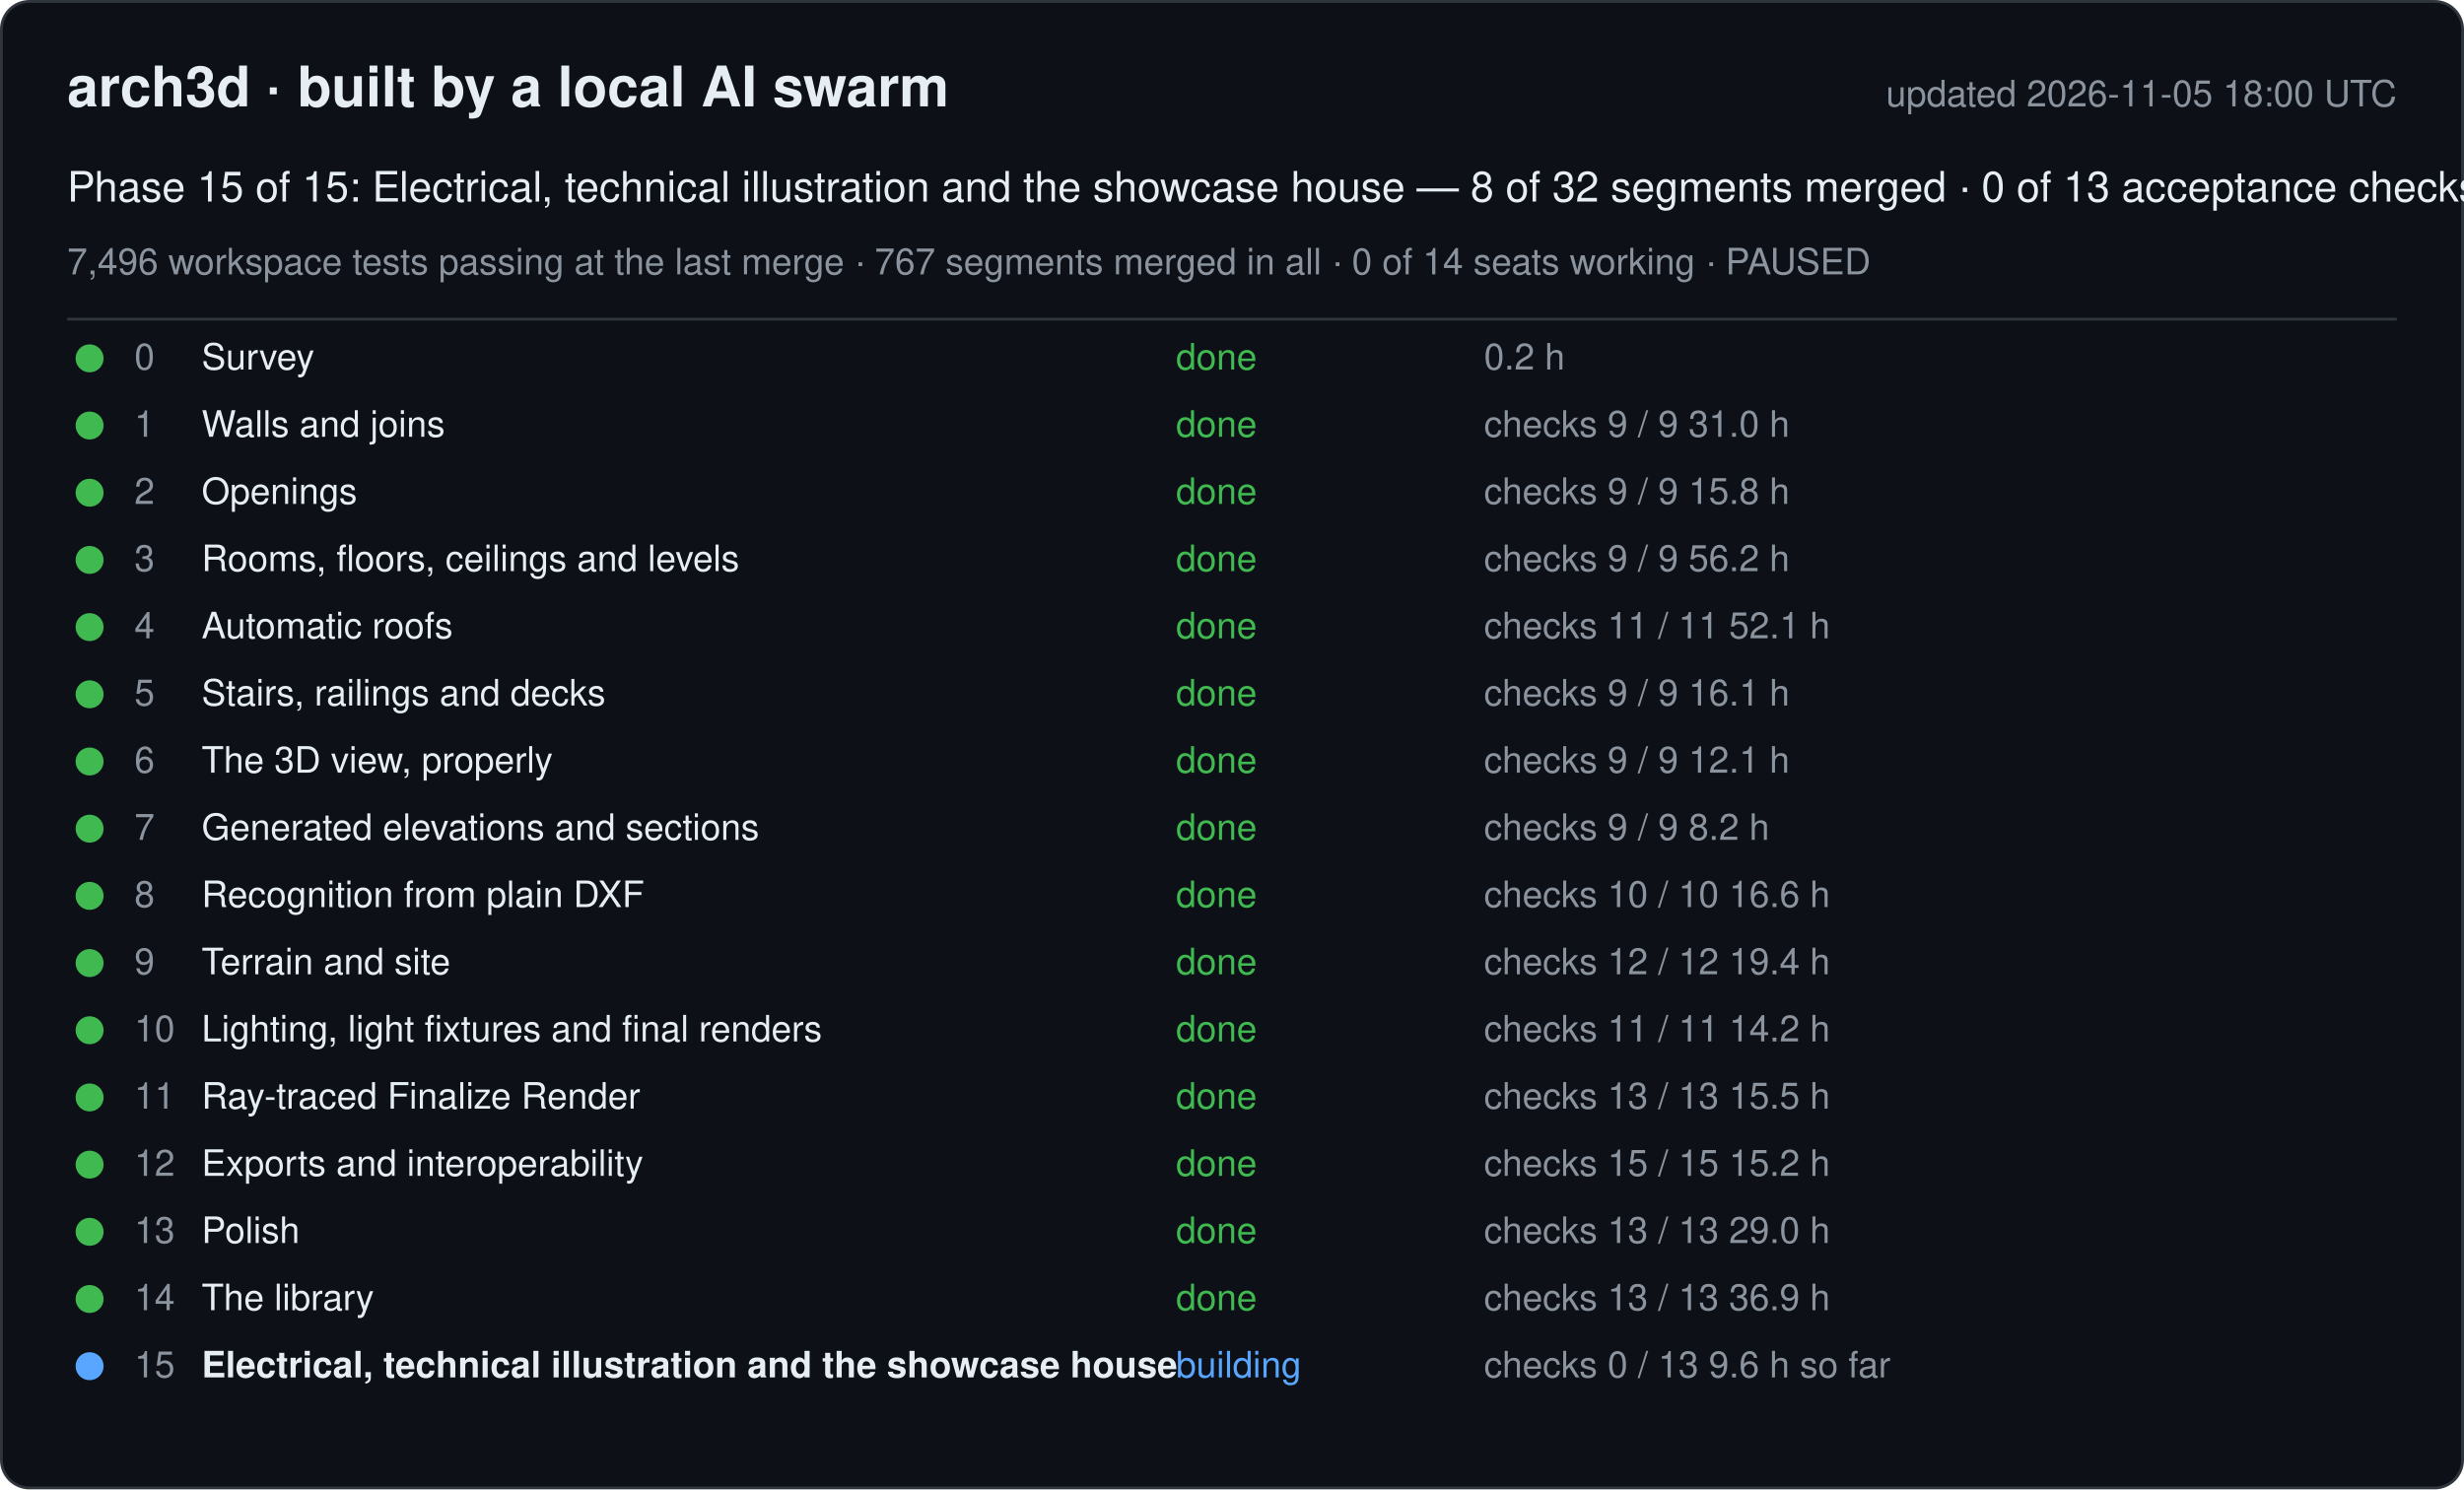
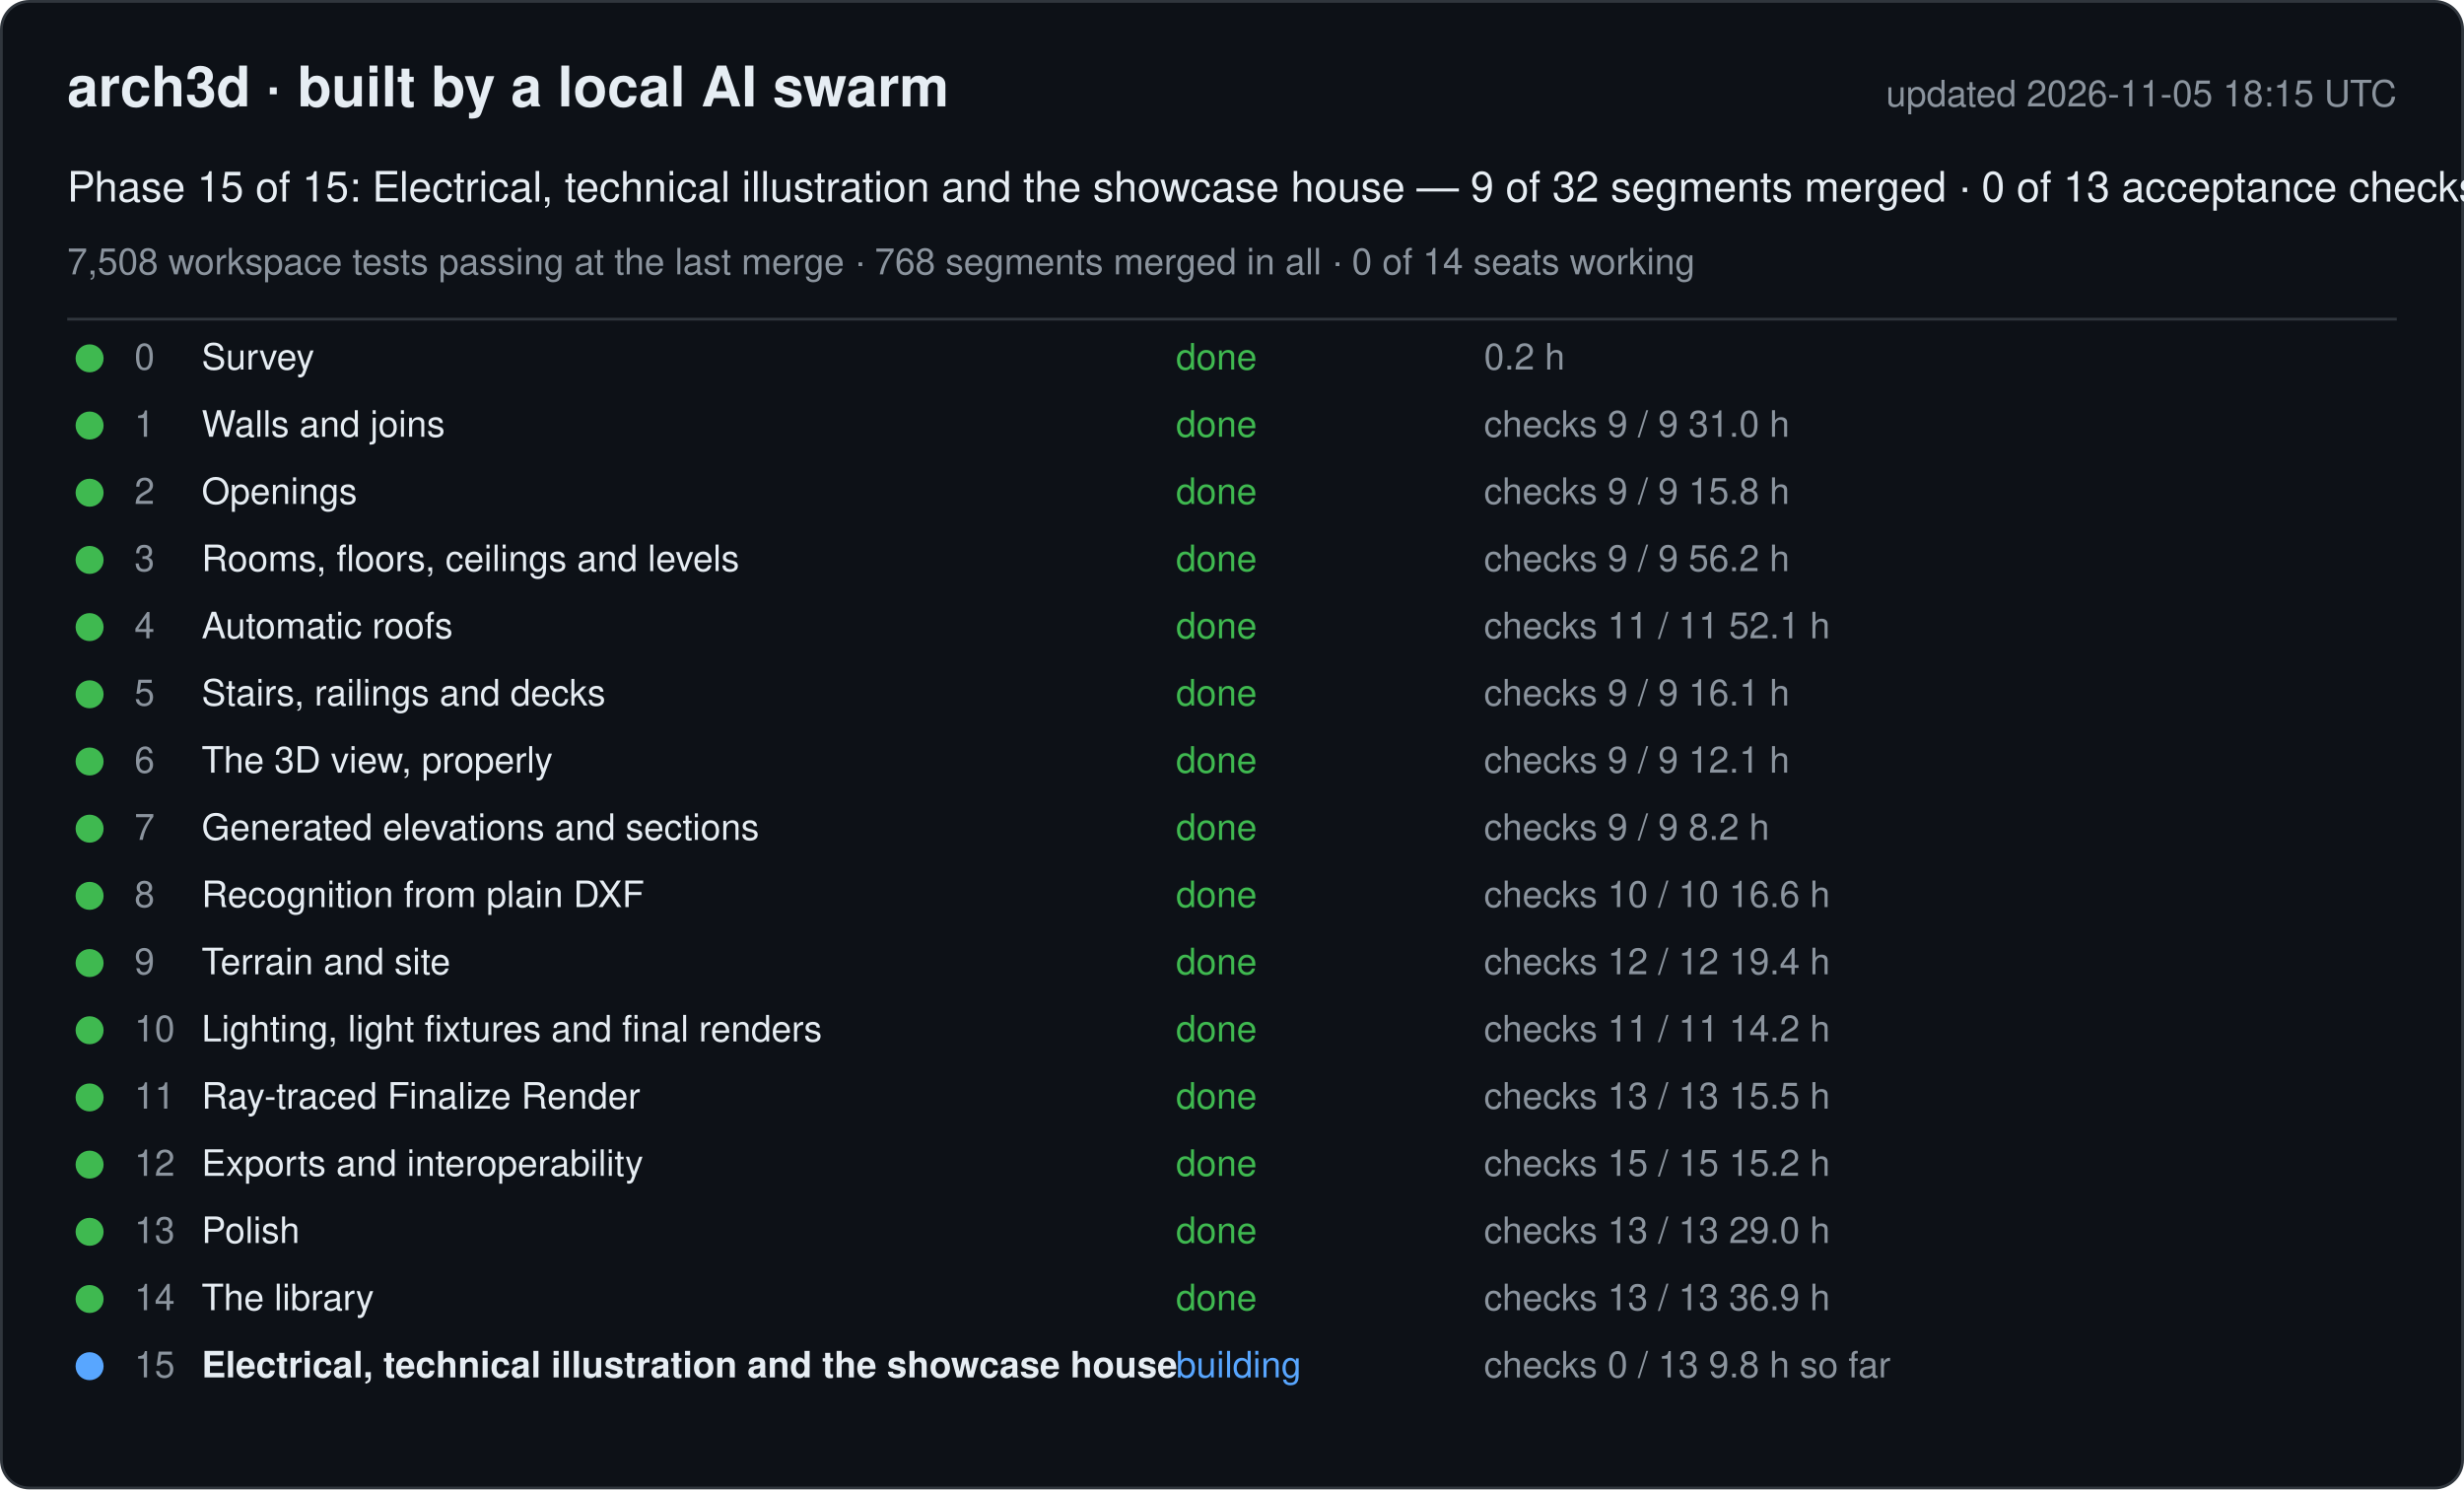
<svg xmlns="http://www.w3.org/2000/svg" width="880" height="532" viewBox="0 0 880 532" font-family="-apple-system, Segoe UI, Helvetica, Arial, sans-serif">
  <rect x="0.5" y="0.5" width="879" height="531" rx="10" fill="#0d1117" stroke="#30363d" />
  <text x="24" y="38" font-size="20" font-weight="600" fill="#e6edf3">arch3d · built by a local AI swarm</text>
-   <text x="856" y="38" font-size="13" fill="#8b949e" text-anchor="end">updated 2026-11-05 18:00 UTC</text>
-   <text x="24" y="72" font-size="15" fill="#e6edf3">Phase 15 of 15: Electrical, technical illustration and the showcase house — 8 of 32 segments merged · 0 of 13 acceptance checks</text>
-   <text x="24" y="98" font-size="13" fill="#8b949e">7,496 workspace tests passing at the last merge · 767 segments merged in all · 0 of 14 seats working · PAUSED</text>
+   <text x="856" y="38" font-size="13" fill="#8b949e" text-anchor="end">updated 2026-11-05 18:15 UTC</text>
+   <text x="24" y="72" font-size="15" fill="#e6edf3">Phase 15 of 15: Electrical, technical illustration and the showcase house — 9 of 32 segments merged · 0 of 13 acceptance checks</text>
+   <text x="24" y="98" font-size="13" fill="#8b949e">7,508 workspace tests passing at the last merge · 768 segments merged in all · 0 of 14 seats working</text>
  <line x1="24" y1="114" x2="856" y2="114" stroke="#30363d" />
  <g data-phase="0">
    <circle cx="32" cy="128" r="5" fill="#3fb950" />
    <text x="48" y="132" font-size="13" fill="#8b949e">0</text>
    <text x="72" y="132" font-size="13" fill="#e6edf3">Survey</text>
    <text x="420" y="132" font-size="13" fill="#3fb950">done</text>
    <text x="530" y="132" font-size="13" fill="#8b949e">0.2 h</text>
  </g>
  <g data-phase="1">
    <circle cx="32" cy="152" r="5" fill="#3fb950" />
    <text x="48" y="156" font-size="13" fill="#8b949e">1</text>
    <text x="72" y="156" font-size="13" fill="#e6edf3">Walls and joins</text>
    <text x="420" y="156" font-size="13" fill="#3fb950">done</text>
    <text x="530" y="156" font-size="13" fill="#8b949e">checks 9 / 9   31.0 h</text>
  </g>
  <g data-phase="2">
    <circle cx="32" cy="176" r="5" fill="#3fb950" />
    <text x="48" y="180" font-size="13" fill="#8b949e">2</text>
    <text x="72" y="180" font-size="13" fill="#e6edf3">Openings</text>
    <text x="420" y="180" font-size="13" fill="#3fb950">done</text>
    <text x="530" y="180" font-size="13" fill="#8b949e">checks 9 / 9   15.8 h</text>
  </g>
  <g data-phase="3">
    <circle cx="32" cy="200" r="5" fill="#3fb950" />
    <text x="48" y="204" font-size="13" fill="#8b949e">3</text>
    <text x="72" y="204" font-size="13" fill="#e6edf3">Rooms, floors, ceilings and levels</text>
    <text x="420" y="204" font-size="13" fill="#3fb950">done</text>
    <text x="530" y="204" font-size="13" fill="#8b949e">checks 9 / 9   56.2 h</text>
  </g>
  <g data-phase="4">
    <circle cx="32" cy="224" r="5" fill="#3fb950" />
    <text x="48" y="228" font-size="13" fill="#8b949e">4</text>
    <text x="72" y="228" font-size="13" fill="#e6edf3">Automatic roofs</text>
    <text x="420" y="228" font-size="13" fill="#3fb950">done</text>
    <text x="530" y="228" font-size="13" fill="#8b949e">checks 11 / 11   52.1 h</text>
  </g>
  <g data-phase="5">
    <circle cx="32" cy="248" r="5" fill="#3fb950" />
    <text x="48" y="252" font-size="13" fill="#8b949e">5</text>
    <text x="72" y="252" font-size="13" fill="#e6edf3">Stairs, railings and decks</text>
    <text x="420" y="252" font-size="13" fill="#3fb950">done</text>
    <text x="530" y="252" font-size="13" fill="#8b949e">checks 9 / 9   16.1 h</text>
  </g>
  <g data-phase="6">
    <circle cx="32" cy="272" r="5" fill="#3fb950" />
    <text x="48" y="276" font-size="13" fill="#8b949e">6</text>
    <text x="72" y="276" font-size="13" fill="#e6edf3">The 3D view, properly</text>
    <text x="420" y="276" font-size="13" fill="#3fb950">done</text>
    <text x="530" y="276" font-size="13" fill="#8b949e">checks 9 / 9   12.1 h</text>
  </g>
  <g data-phase="7">
    <circle cx="32" cy="296" r="5" fill="#3fb950" />
    <text x="48" y="300" font-size="13" fill="#8b949e">7</text>
    <text x="72" y="300" font-size="13" fill="#e6edf3">Generated elevations and sections</text>
    <text x="420" y="300" font-size="13" fill="#3fb950">done</text>
    <text x="530" y="300" font-size="13" fill="#8b949e">checks 9 / 9   8.2 h</text>
  </g>
  <g data-phase="8">
    <circle cx="32" cy="320" r="5" fill="#3fb950" />
    <text x="48" y="324" font-size="13" fill="#8b949e">8</text>
    <text x="72" y="324" font-size="13" fill="#e6edf3">Recognition from plain DXF</text>
    <text x="420" y="324" font-size="13" fill="#3fb950">done</text>
    <text x="530" y="324" font-size="13" fill="#8b949e">checks 10 / 10   16.6 h</text>
  </g>
  <g data-phase="9">
    <circle cx="32" cy="344" r="5" fill="#3fb950" />
    <text x="48" y="348" font-size="13" fill="#8b949e">9</text>
    <text x="72" y="348" font-size="13" fill="#e6edf3">Terrain and site</text>
    <text x="420" y="348" font-size="13" fill="#3fb950">done</text>
    <text x="530" y="348" font-size="13" fill="#8b949e">checks 12 / 12   19.4 h</text>
  </g>
  <g data-phase="10">
    <circle cx="32" cy="368" r="5" fill="#3fb950" />
    <text x="48" y="372" font-size="13" fill="#8b949e">10</text>
    <text x="72" y="372" font-size="13" fill="#e6edf3">Lighting, light fixtures and final renders</text>
    <text x="420" y="372" font-size="13" fill="#3fb950">done</text>
    <text x="530" y="372" font-size="13" fill="#8b949e">checks 11 / 11   14.2 h</text>
  </g>
  <g data-phase="11">
    <circle cx="32" cy="392" r="5" fill="#3fb950" />
    <text x="48" y="396" font-size="13" fill="#8b949e">11</text>
    <text x="72" y="396" font-size="13" fill="#e6edf3">Ray-traced Finalize Render</text>
    <text x="420" y="396" font-size="13" fill="#3fb950">done</text>
    <text x="530" y="396" font-size="13" fill="#8b949e">checks 13 / 13   15.5 h</text>
  </g>
  <g data-phase="12">
    <circle cx="32" cy="416" r="5" fill="#3fb950" />
    <text x="48" y="420" font-size="13" fill="#8b949e">12</text>
    <text x="72" y="420" font-size="13" fill="#e6edf3">Exports and interoperability</text>
    <text x="420" y="420" font-size="13" fill="#3fb950">done</text>
    <text x="530" y="420" font-size="13" fill="#8b949e">checks 15 / 15   15.2 h</text>
  </g>
  <g data-phase="13">
    <circle cx="32" cy="440" r="5" fill="#3fb950" />
    <text x="48" y="444" font-size="13" fill="#8b949e">13</text>
    <text x="72" y="444" font-size="13" fill="#e6edf3">Polish</text>
    <text x="420" y="444" font-size="13" fill="#3fb950">done</text>
    <text x="530" y="444" font-size="13" fill="#8b949e">checks 13 / 13   29.0 h</text>
  </g>
  <g data-phase="14">
    <circle cx="32" cy="464" r="5" fill="#3fb950" />
    <text x="48" y="468" font-size="13" fill="#8b949e">14</text>
    <text x="72" y="468" font-size="13" fill="#e6edf3">The library</text>
    <text x="420" y="468" font-size="13" fill="#3fb950">done</text>
    <text x="530" y="468" font-size="13" fill="#8b949e">checks 13 / 13   36.9 h</text>
  </g>
  <g data-phase="15">
    <circle cx="32" cy="488" r="5" fill="#58a6ff" />
    <text x="48" y="492" font-size="13" fill="#8b949e">15</text>
    <text x="72" y="492" font-size="13" fill="#e6edf3" font-weight="600">Electrical, technical illustration and the showcase house</text>
    <text x="420" y="492" font-size="13" fill="#58a6ff">building</text>
-     <text x="530" y="492" font-size="13" fill="#8b949e">checks 0 / 13   9.6 h so far</text>
+     <text x="530" y="492" font-size="13" fill="#8b949e">checks 0 / 13   9.8 h so far</text>
  </g>
</svg>
